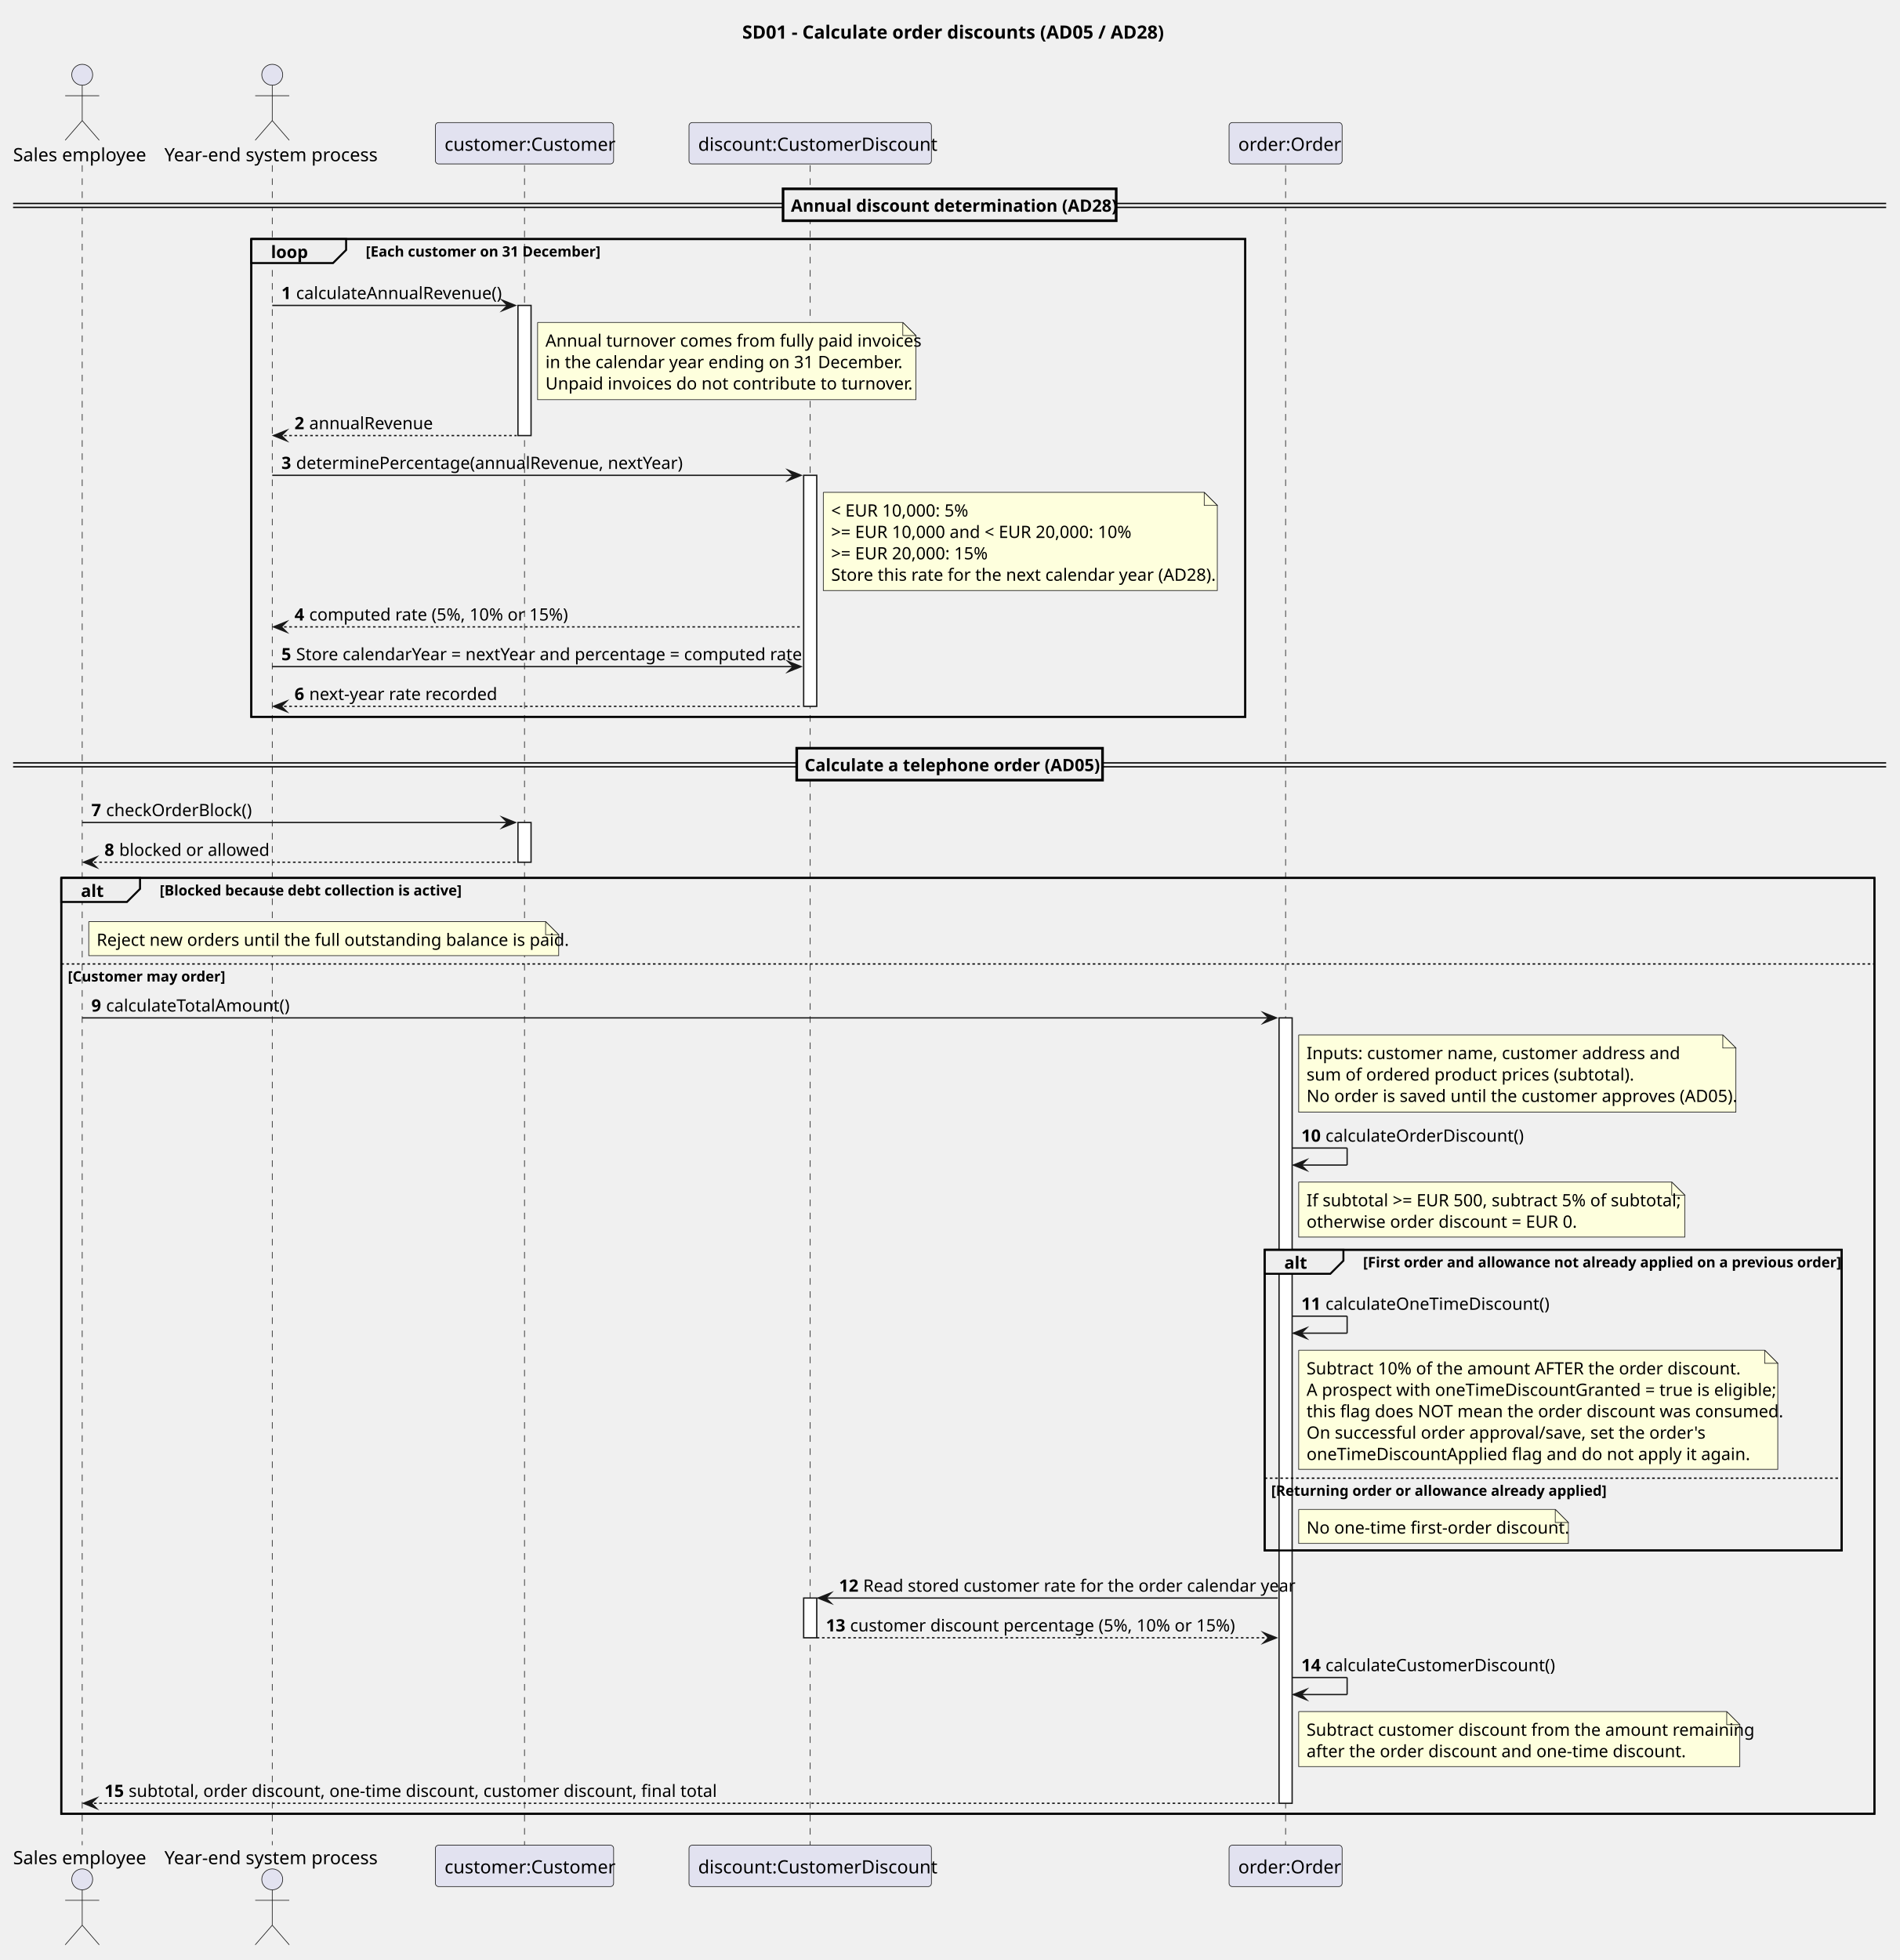
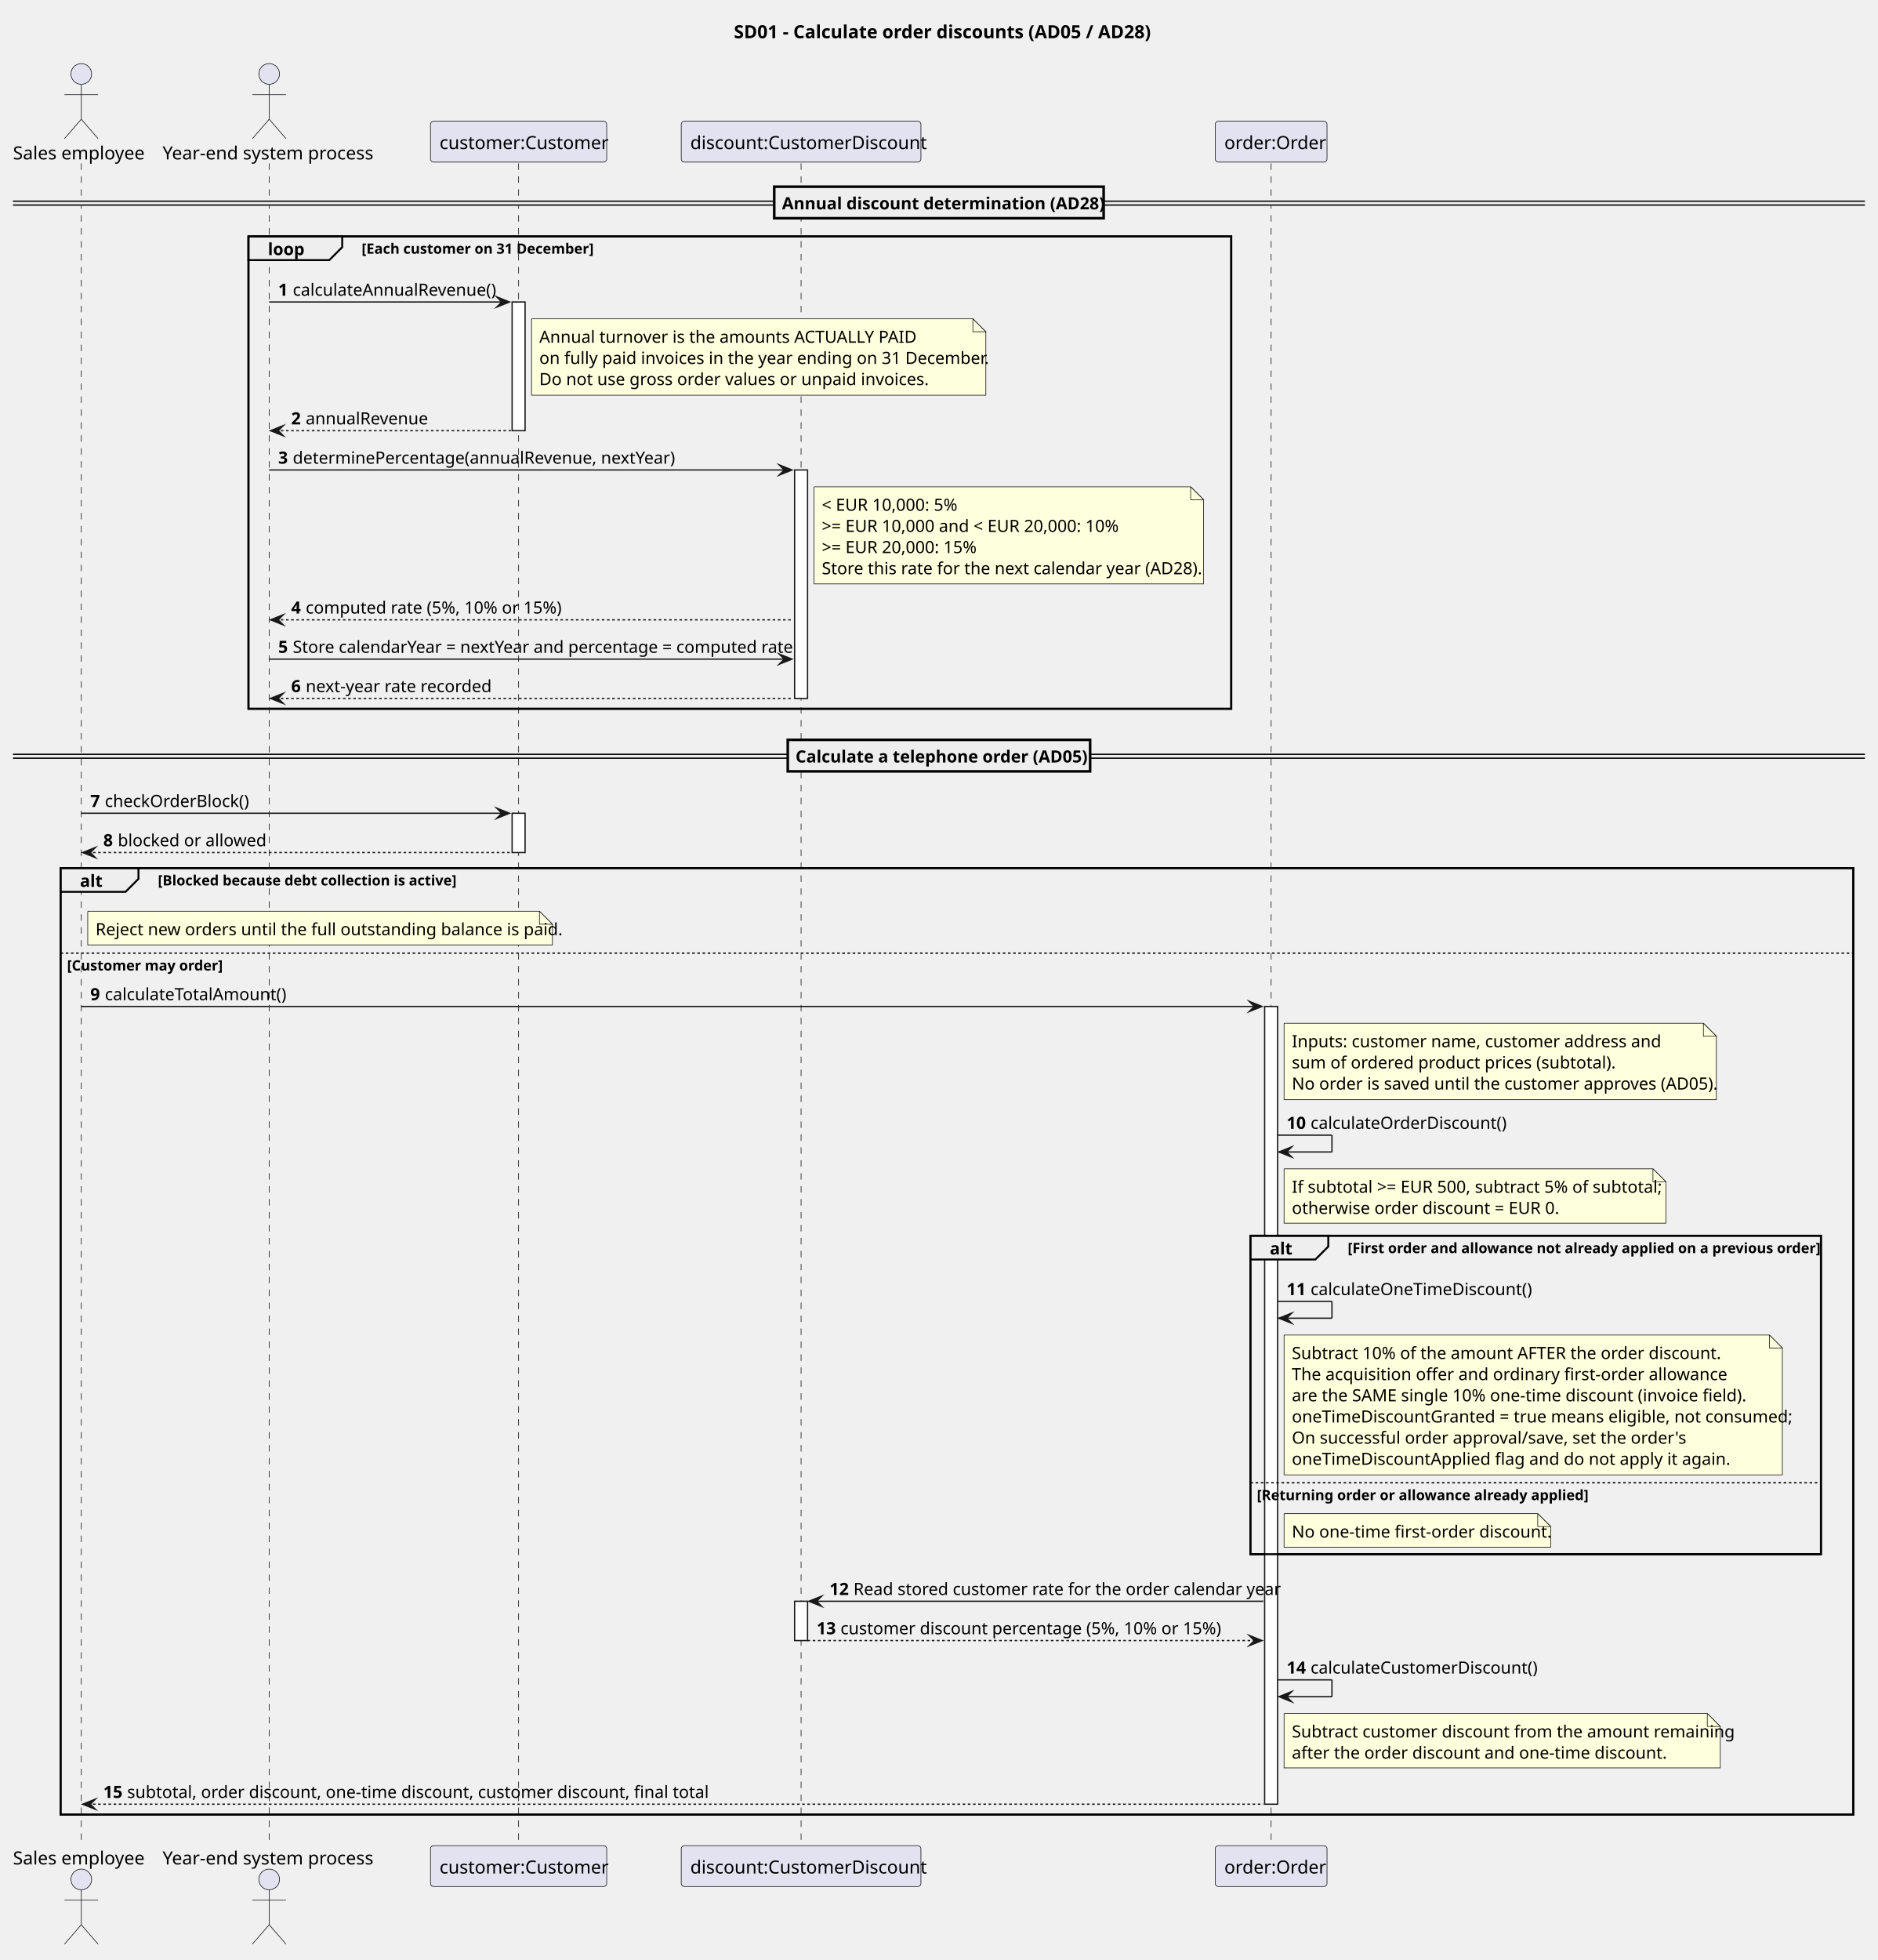
- <svg xmlns="http://www.w3.org/2000/svg" version="1.1" data-diagram-type="SEQUENCE" style="width:1451px;height:1497px;background:#FFFFFF;" width="1451px" height="1497px" viewBox="0 0 1451 1497" zoomAndPan="magnify" preserveAspectRatio="none" contentStyleType="text/css">
+ <svg xmlns="http://www.w3.org/2000/svg" version="1.1" data-diagram-type="SEQUENCE" style="width:1451px;height:1514px;background:#FFFFFF;" width="1451px" height="1514px" viewBox="0 0 1451 1514" zoomAndPan="magnify" preserveAspectRatio="none" contentStyleType="text/css">
  <defs />
  <g font-family="sans-serif" lengthAdjust="spacing">
    <g class="title" data-source-line="1">
      <text x="567.031" y="29.533" fill="#000" font-size="14" textLength="315.861" font-weight="700">SD01 - Calculate order discounts (AD05 / AD28)</text>
    </g>
    <rect x="191.979" y="182.57" width="759.328" height="364.922" fill="none" style="stroke:#000;stroke-width:1.5;" />
-     <rect x="46.807" y="670.547" width="1385.117" height="714.758" fill="none" style="stroke:#000;stroke-width:1.5;" />
-     <rect x="966.121" y="954.547" width="440.802" height="229.648" fill="none" style="stroke:#000;stroke-width:1.5;" />
+     <rect x="46.807" y="670.547" width="1385.117" height="731.109" fill="none" style="stroke:#000;stroke-width:1.5;" />
+     <rect x="966.121" y="954.547" width="440.802" height="246" fill="none" style="stroke:#000;stroke-width:1.5;" />
    <g class="participant-lifeline" data-qualified-name="Sales" data-entity-uid="part1" id="part1-lifeline" data-source-line="4">
      <g>
-         <rect x="59.307" y="126.219" width="8" height="1283.086" fill="#000" fill-opacity="0" />
-         <line x1="62.807" y1="126.219" x2="62.807" y2="1409.305" style="stroke:#181818;stroke-width:0.5;stroke-dasharray:5,5;" />
+         <rect x="59.307" y="126.219" width="8" height="1299.438" fill="#000" fill-opacity="0" />
+         <line x1="62.807" y1="126.219" x2="62.807" y2="1425.656" style="stroke:#181818;stroke-width:0.5;stroke-dasharray:5,5;" />
      </g>
    </g>
    <g class="participant-lifeline" data-qualified-name="YearEnd" data-entity-uid="part2" id="part2-lifeline" data-source-line="5">
      <g>
-         <rect x="204.479" y="126.219" width="8" height="1283.086" fill="#000" fill-opacity="0" />
-         <line x1="207.979" y1="126.219" x2="207.979" y2="1409.305" style="stroke:#181818;stroke-width:0.5;stroke-dasharray:5,5;" />
+         <rect x="204.479" y="126.219" width="8" height="1299.438" fill="#000" fill-opacity="0" />
+         <line x1="207.979" y1="126.219" x2="207.979" y2="1425.656" style="stroke:#181818;stroke-width:0.5;stroke-dasharray:5,5;" />
      </g>
    </g>
    <g class="participant-lifeline" data-qualified-name="Customer" data-entity-uid="part3" id="part3-lifeline" data-source-line="6">
      <g>
-         <rect x="397.192" y="126.219" width="8" height="1283.086" fill="#000" fill-opacity="0" />
-         <line x1="400.692" y1="126.219" x2="400.692" y2="1409.305" style="stroke:#181818;stroke-width:0.5;stroke-dasharray:5,5;" />
+         <rect x="397.192" y="126.219" width="8" height="1299.438" fill="#000" fill-opacity="0" />
+         <line x1="400.692" y1="126.219" x2="400.692" y2="1425.656" style="stroke:#181818;stroke-width:0.5;stroke-dasharray:5,5;" />
      </g>
    </g>
    <g>
      <rect x="395.692" y="233.273" width="10" height="99.406" fill="#FFF" style="stroke:#181818;stroke-width:1;" />
    </g>
    <g>
      <rect x="395.692" y="628.195" width="10" height="30.352" fill="#FFF" style="stroke:#181818;stroke-width:1;" />
    </g>
    <g class="participant-lifeline" data-qualified-name="Discount" data-entity-uid="part4" id="part4-lifeline" data-source-line="7">
      <g>
-         <rect x="615.45" y="126.219" width="8" height="1283.086" fill="#000" fill-opacity="0" />
-         <line x1="618.95" y1="126.219" x2="618.95" y2="1409.305" style="stroke:#181818;stroke-width:0.5;stroke-dasharray:5,5;" />
+         <rect x="615.45" y="126.219" width="8" height="1299.438" fill="#000" fill-opacity="0" />
+         <line x1="618.95" y1="126.219" x2="618.95" y2="1425.656" style="stroke:#181818;stroke-width:0.5;stroke-dasharray:5,5;" />
      </g>
    </g>
    <g>
      <rect x="613.95" y="363.031" width="10" height="176.461" fill="#FFF" style="stroke:#181818;stroke-width:1;" />
    </g>
    <g>
-       <rect x="613.95" y="1220.547" width="10" height="30.352" fill="#FFF" style="stroke:#181818;stroke-width:1;" />
+       <rect x="613.95" y="1236.898" width="10" height="30.352" fill="#FFF" style="stroke:#181818;stroke-width:1;" />
    </g>
    <g class="participant-lifeline" data-qualified-name="Order" data-entity-uid="part5" id="part5-lifeline" data-source-line="8">
      <g>
-         <rect x="978.621" y="126.219" width="8" height="1283.086" fill="#000" fill-opacity="0" />
-         <line x1="982.121" y1="126.219" x2="982.121" y2="1409.305" style="stroke:#181818;stroke-width:0.5;stroke-dasharray:5,5;" />
-       </g>
-     </g>
-     <g>
-       <rect x="977.121" y="777.438" width="10" height="599.867" fill="#FFF" style="stroke:#181818;stroke-width:1;" />
+         <rect x="978.621" y="126.219" width="8" height="1299.438" fill="#000" fill-opacity="0" />
+         <line x1="982.121" y1="126.219" x2="982.121" y2="1425.656" style="stroke:#181818;stroke-width:0.5;stroke-dasharray:5,5;" />
+       </g>
+     </g>
+     <g>
+       <rect x="977.121" y="777.438" width="10" height="616.219" fill="#FFF" style="stroke:#181818;stroke-width:1;" />
    </g>
    <g class="participant participant-head" data-qualified-name="Sales" data-entity-uid="part1" id="part1-head" data-source-line="4">
      <text x="10" y="123.143" fill="#000" font-size="14" textLength="99.613">Sales employee</text>
      <ellipse cx="62.807" cy="57.109" rx="8" ry="8" fill="#E2E2F0" style="stroke:#181818;stroke-width:0.5;" />
      <path d="M62.807,65.109 L62.807,92.109 M49.807,73.109 L75.807,73.109 M62.807,92.109 L49.807,107.109 M62.807,92.109 L75.807,107.109" style="stroke:#181818;stroke-width:0.5;" fill="none" />
    </g>
    <g class="participant participant-head" data-qualified-name="YearEnd" data-entity-uid="part2" id="part2-head" data-source-line="5">
      <text x="125.613" y="123.143" fill="#000" font-size="14" textLength="158.73">Year-end system process</text>
      <ellipse cx="207.979" cy="57.109" rx="8" ry="8" fill="#E2E2F0" style="stroke:#181818;stroke-width:0.5;" />
      <path d="M207.979,65.109 L207.979,92.109 M194.979,73.109 L220.979,73.109 M207.979,92.109 L194.979,107.109 M207.979,92.109 L220.979,107.109" style="stroke:#181818;stroke-width:0.5;" fill="none" />
    </g>
    <g class="participant participant-head" data-qualified-name="Customer" data-entity-uid="part3" id="part3-head" data-source-line="6">
      <rect x="332.62" y="93.609" width="136.145" height="31.609" fill="#E2E2F0" style="stroke:#181818;stroke-width:0.5;" rx="2.5" ry="2.5" />
      <text x="339.62" y="115.143" fill="#000" font-size="14" textLength="122.145">customer:Customer</text>
    </g>
    <g class="participant participant-head" data-qualified-name="Discount" data-entity-uid="part4" id="part4-head" data-source-line="7">
      <rect x="526.357" y="93.609" width="185.186" height="31.609" fill="#E2E2F0" style="stroke:#181818;stroke-width:0.5;" rx="2.5" ry="2.5" />
      <text x="533.357" y="115.143" fill="#000" font-size="14" textLength="171.186">discount:CustomerDiscount</text>
    </g>
    <g class="participant participant-head" data-qualified-name="Order" data-entity-uid="part5" id="part5-head" data-source-line="8">
      <rect x="938.942" y="93.609" width="86.358" height="31.609" fill="#E2E2F0" style="stroke:#181818;stroke-width:0.5;" rx="2.5" ry="2.5" />
      <text x="945.942" y="115.143" fill="#000" font-size="14" textLength="72.358">order:Order</text>
    </g>
    <g class="participant participant-tail" data-qualified-name="Sales" data-entity-uid="part1" id="part1-tail" data-source-line="4">
-       <text x="10" y="1423.838" fill="#000" font-size="14" textLength="99.613">Sales employee</text>
-       <ellipse cx="62.807" cy="1435.414" rx="8" ry="8" fill="#E2E2F0" style="stroke:#181818;stroke-width:0.5;" />
-       <path d="M62.807,1443.414 L62.807,1470.414 M49.807,1451.414 L75.807,1451.414 M62.807,1470.414 L49.807,1485.414 M62.807,1470.414 L75.807,1485.414" style="stroke:#181818;stroke-width:0.5;" fill="none" />
+       <text x="10" y="1440.189" fill="#000" font-size="14" textLength="99.613">Sales employee</text>
+       <ellipse cx="62.807" cy="1451.766" rx="8" ry="8" fill="#E2E2F0" style="stroke:#181818;stroke-width:0.5;" />
+       <path d="M62.807,1459.766 L62.807,1486.766 M49.807,1467.766 L75.807,1467.766 M62.807,1486.766 L49.807,1501.766 M62.807,1486.766 L75.807,1501.766" style="stroke:#181818;stroke-width:0.5;" fill="none" />
    </g>
    <g class="participant participant-tail" data-qualified-name="YearEnd" data-entity-uid="part2" id="part2-tail" data-source-line="5">
-       <text x="125.613" y="1423.838" fill="#000" font-size="14" textLength="158.73">Year-end system process</text>
-       <ellipse cx="207.979" cy="1435.414" rx="8" ry="8" fill="#E2E2F0" style="stroke:#181818;stroke-width:0.5;" />
-       <path d="M207.979,1443.414 L207.979,1470.414 M194.979,1451.414 L220.979,1451.414 M207.979,1470.414 L194.979,1485.414 M207.979,1470.414 L220.979,1485.414" style="stroke:#181818;stroke-width:0.5;" fill="none" />
+       <text x="125.613" y="1440.189" fill="#000" font-size="14" textLength="158.73">Year-end system process</text>
+       <ellipse cx="207.979" cy="1451.766" rx="8" ry="8" fill="#E2E2F0" style="stroke:#181818;stroke-width:0.5;" />
+       <path d="M207.979,1459.766 L207.979,1486.766 M194.979,1467.766 L220.979,1467.766 M207.979,1486.766 L194.979,1501.766 M207.979,1486.766 L220.979,1501.766" style="stroke:#181818;stroke-width:0.5;" fill="none" />
    </g>
    <g class="participant participant-tail" data-qualified-name="Customer" data-entity-uid="part3" id="part3-tail" data-source-line="6">
-       <rect x="332.62" y="1409.305" width="136.145" height="31.609" fill="#E2E2F0" style="stroke:#181818;stroke-width:0.5;" rx="2.5" ry="2.5" />
-       <text x="339.62" y="1430.838" fill="#000" font-size="14" textLength="122.145">customer:Customer</text>
+       <rect x="332.62" y="1425.656" width="136.145" height="31.609" fill="#E2E2F0" style="stroke:#181818;stroke-width:0.5;" rx="2.5" ry="2.5" />
+       <text x="339.62" y="1447.189" fill="#000" font-size="14" textLength="122.145">customer:Customer</text>
    </g>
    <g class="participant participant-tail" data-qualified-name="Discount" data-entity-uid="part4" id="part4-tail" data-source-line="7">
-       <rect x="526.357" y="1409.305" width="185.186" height="31.609" fill="#E2E2F0" style="stroke:#181818;stroke-width:0.5;" rx="2.5" ry="2.5" />
-       <text x="533.357" y="1430.838" fill="#000" font-size="14" textLength="171.186">discount:CustomerDiscount</text>
+       <rect x="526.357" y="1425.656" width="185.186" height="31.609" fill="#E2E2F0" style="stroke:#181818;stroke-width:0.5;" rx="2.5" ry="2.5" />
+       <text x="533.357" y="1447.189" fill="#000" font-size="14" textLength="171.186">discount:CustomerDiscount</text>
    </g>
    <g class="participant participant-tail" data-qualified-name="Order" data-entity-uid="part5" id="part5-tail" data-source-line="8">
-       <rect x="938.942" y="1409.305" width="86.358" height="31.609" fill="#E2E2F0" style="stroke:#181818;stroke-width:0.5;" rx="2.5" ry="2.5" />
-       <text x="945.942" y="1430.838" fill="#000" font-size="14" textLength="72.358">order:Order</text>
+       <rect x="938.942" y="1425.656" width="86.358" height="31.609" fill="#E2E2F0" style="stroke:#181818;stroke-width:0.5;" rx="2.5" ry="2.5" />
+       <text x="945.942" y="1447.189" fill="#000" font-size="14" textLength="72.358">order:Order</text>
    </g>
    <rect x="10" y="155.395" width="1430.923" height="3" fill="#EEE" style="stroke:#EEE;stroke-width:1;" />
    <line x1="10" y1="155.395" x2="1440.923" y2="155.395" style="stroke:#000;stroke-width:1;" />
    <line x1="10" y1="158.395" x2="1440.923" y2="158.395" style="stroke:#000;stroke-width:1;" />
    <rect x="598.205" y="144.219" width="254.513" height="24.352" fill="#EEE" style="stroke:#000;stroke-width:2;" />
    <text x="604.205" y="161.714" fill="#000" font-size="13" textLength="236.901" font-weight="700">Annual discount determination (AD28)</text>
    <path d="M191.979,182.57 L264.413,182.57 L264.413,190.922 L254.413,200.922 L191.979,200.922 L191.979,182.57" style="stroke:#000;stroke-width:1.5;" fill="#EEE" />
    <rect x="191.979" y="182.57" width="759.328" height="364.922" fill="none" style="stroke:#000;stroke-width:1.5;" />
    <text x="206.979" y="197.065" fill="#000" font-size="13" textLength="27.435" font-weight="700">loop</text>
    <text x="279.413" y="195.989" fill="#000" font-size="11" textLength="174.228" font-weight="700">[Each customer on 31 December]</text>
    <g class="message" data-entity-1="part2" data-entity-2="part3" id="msg1" data-source-line="12">
      <polygon points="383.692,229.273,393.692,233.273,383.692,237.273,387.692,233.273" fill="#181818" style="stroke:#181818;stroke-width:1;stroke-linejoin:miter;stroke-miterlimit:10;" />
      <line x1="207.979" y1="233.273" x2="389.692" y2="233.273" style="stroke:#181818;stroke-width:1;" />
      <text x="214.979" y="228.417" fill="#000" font-size="13" font-weight="700">1</text>
      <text x="226.208" y="228.417" fill="#000" font-size="13" textLength="152.483">calculateAnnualRevenue()</text>
    </g>
-     <path d="M410.692,246.273 L410.692,305.273 L699.692,305.273 L699.692,256.273 L689.692,246.273 L410.692,246.273" style="stroke:#181818;stroke-width:0.5;" fill="#FEFFDD" />
-     <path d="M689.692,246.273 L689.692,256.273 L699.692,256.273 L689.692,246.273" style="stroke:#181818;stroke-width:0.5;" fill="#FEFFDD" />
-     <text x="416.692" y="264.769" fill="#000" font-size="13" textLength="268.792">Annual turnover comes from fully paid invoices</text>
-     <text x="416.692" y="281.12" fill="#000" font-size="13" textLength="260.165">in the calendar year ending on 31 December.</text>
-     <text x="416.692" y="297.472" fill="#000" font-size="13" textLength="261.6">Unpaid invoices do not contribute to turnover.</text>
+     <path d="M410.692,246.273 L410.692,305.273 L761.692,305.273 L761.692,256.273 L751.692,246.273 L410.692,246.273" style="stroke:#181818;stroke-width:0.5;" fill="#FEFFDD" />
+     <path d="M751.692,246.273 L751.692,256.273 L761.692,256.273 L751.692,246.273" style="stroke:#181818;stroke-width:0.5;" fill="#FEFFDD" />
+     <text x="416.692" y="264.769" fill="#000" font-size="13" textLength="284.692">Annual turnover is the amounts ACTUALLY PAID</text>
+     <text x="416.692" y="281.12" fill="#000" font-size="13" textLength="330.256">on fully paid invoices in the year ending on 31 December.</text>
+     <text x="416.692" y="297.472" fill="#000" font-size="13" textLength="285.435">Do not use gross order values or unpaid invoices.</text>
    <g class="message" data-entity-1="part3" data-entity-2="part2" id="msg2" data-source-line="19">
      <polygon points="218.979,328.68,208.979,332.68,218.979,336.68,214.979,332.68" fill="#181818" style="stroke:#181818;stroke-width:1;stroke-linejoin:miter;stroke-miterlimit:10;" />
      <line x1="212.979" y1="332.68" x2="394.692" y2="332.68" style="stroke:#181818;stroke-width:1;stroke-dasharray:2,2;" />
      <text x="224.979" y="327.823" fill="#000" font-size="13" font-weight="700">2</text>
      <text x="236.208" y="327.823" fill="#000" font-size="13" textLength="91.076">annualRevenue</text>
    </g>
    <g class="message" data-entity-1="part2" data-entity-2="part4" id="msg3" data-source-line="21">
      <polygon points="601.95,359.031,611.95,363.031,601.95,367.031,605.95,363.031" fill="#181818" style="stroke:#181818;stroke-width:1;stroke-linejoin:miter;stroke-miterlimit:10;" />
      <line x1="207.979" y1="363.031" x2="607.95" y2="363.031" style="stroke:#181818;stroke-width:1;" />
      <text x="214.979" y="358.175" fill="#000" font-size="13" font-weight="700">3</text>
      <text x="226.208" y="358.175" fill="#000" font-size="13" textLength="283.29">determinePercentage(annualRevenue, nextYear)</text>
    </g>
    <path d="M628.95,376.031 L628.95,451.031 L929.95,451.031 L929.95,386.031 L919.95,376.031 L628.95,376.031" style="stroke:#181818;stroke-width:0.5;" fill="#FEFFDD" />
    <path d="M919.95,376.031 L919.95,386.031 L929.95,386.031 L919.95,376.031" style="stroke:#181818;stroke-width:0.5;" fill="#FEFFDD" />
    <text x="634.95" y="394.526" fill="#000" font-size="13" textLength="108.037">&lt; EUR 10,000: 5%</text>
    <text x="634.95" y="410.878" fill="#000" font-size="13" textLength="233.797">&gt;= EUR 10,000 and &lt; EUR 20,000: 10%</text>
    <text x="634.95" y="427.229" fill="#000" font-size="13" textLength="122.859">&gt;= EUR 20,000: 15%</text>
    <text x="634.95" y="443.581" fill="#000" font-size="13" textLength="280.357">Store this rate for the next calendar year (AD28).</text>
    <g class="message" data-entity-1="part4" data-entity-2="part2" id="msg4" data-source-line="29">
      <polygon points="218.979,474.789,208.979,478.789,218.979,482.789,214.979,478.789" fill="#181818" style="stroke:#181818;stroke-width:1;stroke-linejoin:miter;stroke-miterlimit:10;" />
      <line x1="212.979" y1="478.789" x2="612.95" y2="478.789" style="stroke:#181818;stroke-width:1;stroke-dasharray:2,2;" />
      <text x="224.979" y="473.933" fill="#000" font-size="13" font-weight="700">4</text>
      <text x="236.208" y="473.933" fill="#000" font-size="13" textLength="192.207">computed rate (5%, 10% or 15%)</text>
    </g>
    <g class="message" data-entity-1="part2" data-entity-2="part4" id="msg5" data-source-line="30">
      <polygon points="601.95,505.141,611.95,509.141,601.95,513.141,605.95,509.141" fill="#181818" style="stroke:#181818;stroke-width:1;stroke-linejoin:miter;stroke-miterlimit:10;" />
      <line x1="207.979" y1="509.141" x2="607.95" y2="509.141" style="stroke:#181818;stroke-width:1;" />
      <text x="214.979" y="504.284" fill="#000" font-size="13" font-weight="700">5</text>
      <text x="226.208" y="504.284" fill="#000" font-size="13" textLength="370.741">Store calendarYear = nextYear and percentage = computed rate</text>
    </g>
    <g class="message" data-entity-1="part4" data-entity-2="part2" id="msg6" data-source-line="31">
      <polygon points="218.979,535.492,208.979,539.492,218.979,543.492,214.979,539.492" fill="#181818" style="stroke:#181818;stroke-width:1;stroke-linejoin:miter;stroke-miterlimit:10;" />
      <line x1="212.979" y1="539.492" x2="612.95" y2="539.492" style="stroke:#181818;stroke-width:1;stroke-dasharray:2,2;" />
      <text x="224.979" y="534.636" fill="#000" font-size="13" font-weight="700">6</text>
      <text x="236.208" y="534.636" fill="#000" font-size="13" textLength="135.123">next-year rate recorded</text>
    </g>
    <rect x="10" y="582.668" width="1430.923" height="3" fill="#EEE" style="stroke:#EEE;stroke-width:1;" />
    <line x1="10" y1="582.668" x2="1440.923" y2="582.668" style="stroke:#000;stroke-width:1;" />
    <line x1="10" y1="585.668" x2="1440.923" y2="585.668" style="stroke:#000;stroke-width:1;" />
    <rect x="608.657" y="571.492" width="233.61" height="24.352" fill="#EEE" style="stroke:#000;stroke-width:2;" />
    <text x="614.657" y="588.987" fill="#000" font-size="13" textLength="215.998" font-weight="700">Calculate a telephone order (AD05)</text>
    <g class="message" data-entity-1="part1" data-entity-2="part3" id="msg7" data-source-line="36">
      <polygon points="383.692,624.195,393.692,628.195,383.692,632.195,387.692,628.195" fill="#181818" style="stroke:#181818;stroke-width:1;stroke-linejoin:miter;stroke-miterlimit:10;" />
      <line x1="62.807" y1="628.195" x2="389.692" y2="628.195" style="stroke:#181818;stroke-width:1;" />
      <text x="69.807" y="623.339" fill="#000" font-size="13" font-weight="700">7</text>
      <text x="81.037" y="623.339" fill="#000" font-size="13" textLength="107.637">checkOrderBlock()</text>
    </g>
    <g class="message" data-entity-1="part3" data-entity-2="part1" id="msg8" data-source-line="38">
      <polygon points="73.807,654.547,63.807,658.547,73.807,662.547,69.807,658.547" fill="#181818" style="stroke:#181818;stroke-width:1;stroke-linejoin:miter;stroke-miterlimit:10;" />
      <line x1="67.807" y1="658.547" x2="394.692" y2="658.547" style="stroke:#181818;stroke-width:1;stroke-dasharray:2,2;" />
      <text x="79.807" y="653.69" fill="#000" font-size="13" font-weight="700">8</text>
      <text x="91.037" y="653.69" fill="#000" font-size="13" textLength="107.675">blocked or allowed</text>
    </g>
    <path d="M46.807,670.547 L106.978,670.547 L106.978,678.898 L96.978,688.898 L46.807,688.898 L46.807,670.547" style="stroke:#000;stroke-width:1.5;" fill="#EEE" />
-     <rect x="46.807" y="670.547" width="1385.117" height="714.758" fill="none" style="stroke:#000;stroke-width:1.5;" />
+     <rect x="46.807" y="670.547" width="1385.117" height="731.109" fill="none" style="stroke:#000;stroke-width:1.5;" />
    <text x="61.807" y="685.042" fill="#000" font-size="13" textLength="15.171" font-weight="700">alt</text>
    <text x="121.978" y="683.966" fill="#000" font-size="11" textLength="224.351" font-weight="700">[Blocked because debt collection is active]</text>
    <path d="M67.807,703.898 L67.807,729.898 L426.807,729.898 L426.807,713.898 L416.807,703.898 L67.807,703.898" style="stroke:#181818;stroke-width:0.5;" fill="#FEFFDD" />
    <path d="M416.807,703.898 L416.807,713.898 L426.807,713.898 L416.807,703.898" style="stroke:#181818;stroke-width:0.5;" fill="#FEFFDD" />
    <text x="73.807" y="722.394" fill="#000" font-size="13" textLength="338.927">Reject new orders until the full outstanding balance is paid.</text>
    <line x1="46.807" y1="736.25" x2="1431.923" y2="736.25" style="stroke:#000;stroke-width:1;stroke-dasharray:2,2;" />
    <text x="51.807" y="749.669" fill="#000" font-size="11" textLength="114.915" font-weight="700">[Customer may order]</text>
    <g class="message" data-entity-1="part1" data-entity-2="part5" id="msg9" data-source-line="43">
      <polygon points="965.121,773.438,975.121,777.438,965.121,781.438,969.121,777.438" fill="#181818" style="stroke:#181818;stroke-width:1;stroke-linejoin:miter;stroke-miterlimit:10;" />
      <line x1="62.807" y1="777.438" x2="971.121" y2="777.438" style="stroke:#181818;stroke-width:1;" />
      <text x="69.807" y="772.581" fill="#000" font-size="13" font-weight="700">9</text>
      <text x="81.037" y="772.581" fill="#000" font-size="13" textLength="133.669">calculateTotalAmount()</text>
    </g>
    <path d="M992.121,790.438 L992.121,849.438 L1326.121,849.438 L1326.121,800.438 L1316.121,790.438 L992.121,790.438" style="stroke:#181818;stroke-width:0.5;" fill="#FEFFDD" />
    <path d="M1316.121,790.438 L1316.121,800.438 L1326.121,800.438 L1316.121,790.438" style="stroke:#181818;stroke-width:0.5;" fill="#FEFFDD" />
    <text x="998.121" y="808.933" fill="#000" font-size="13" textLength="268.074">Inputs: customer name, customer address and</text>
    <text x="998.121" y="825.284" fill="#000" font-size="13" textLength="234.108">sum of ordered product prices (subtotal).</text>
    <text x="998.121" y="841.636" fill="#000" font-size="13" textLength="313.587">No order is saved until the customer approves (AD05).</text>
    <g class="message" data-entity-1="part5" data-entity-2="part5" id="msg10" data-source-line="50">
      <line x1="987.121" y1="876.844" x2="1029.121" y2="876.844" style="stroke:#181818;stroke-width:1;" />
      <line x1="1029.121" y1="876.844" x2="1029.121" y2="889.844" style="stroke:#181818;stroke-width:1;" />
      <line x1="988.121" y1="889.844" x2="1029.121" y2="889.844" style="stroke:#181818;stroke-width:1;" />
      <polygon points="998.121,885.844,988.121,889.844,998.121,893.844,994.121,889.844" fill="#181818" style="stroke:#181818;stroke-width:1;stroke-linejoin:miter;stroke-miterlimit:10;" />
      <text x="994.121" y="871.987" fill="#000" font-size="13" textLength="14.46" font-weight="700">10</text>
      <text x="1012.581" y="871.987" fill="#000" font-size="13" textLength="143.774">calculateOrderDiscount()</text>
    </g>
    <path d="M992.121,902.844 L992.121,944.844 L1287.121,944.844 L1287.121,912.844 L1277.121,902.844 L992.121,902.844" style="stroke:#181818;stroke-width:0.5;" fill="#FEFFDD" />
    <path d="M1277.121,902.844 L1277.121,912.844 L1287.121,912.844 L1277.121,902.844" style="stroke:#181818;stroke-width:0.5;" fill="#FEFFDD" />
    <text x="998.121" y="921.339" fill="#000" font-size="13" textLength="274.6">If subtotal &gt;= EUR 500, subtract 5% of subtotal;</text>
    <text x="998.121" y="937.69" fill="#000" font-size="13" textLength="198.345">otherwise order discount = EUR 0.</text>
    <path d="M966.121,954.547 L1026.292,954.547 L1026.292,962.898 L1016.292,972.898 L966.121,972.898 L966.121,954.547" style="stroke:#000;stroke-width:1.5;" fill="#EEE" />
-     <rect x="966.121" y="954.547" width="440.802" height="229.648" fill="none" style="stroke:#000;stroke-width:1.5;" />
+     <rect x="966.121" y="954.547" width="440.802" height="246" fill="none" style="stroke:#000;stroke-width:1.5;" />
    <text x="981.121" y="969.042" fill="#000" font-size="13" textLength="15.171" font-weight="700">alt</text>
    <text x="1041.292" y="967.966" fill="#000" font-size="11" textLength="349.631" font-weight="700">[First order and allowance not already applied on a previous order]</text>
    <g class="message" data-entity-1="part5" data-entity-2="part5" id="msg11" data-source-line="56">
      <line x1="987.121" y1="1005.25" x2="1029.121" y2="1005.25" style="stroke:#181818;stroke-width:1;" />
      <line x1="1029.121" y1="1005.25" x2="1029.121" y2="1018.25" style="stroke:#181818;stroke-width:1;" />
      <line x1="988.121" y1="1018.25" x2="1029.121" y2="1018.25" style="stroke:#181818;stroke-width:1;" />
      <polygon points="998.121,1014.25,988.121,1018.25,998.121,1022.25,994.121,1018.25" fill="#181818" style="stroke:#181818;stroke-width:1;stroke-linejoin:miter;stroke-miterlimit:10;" />
      <text x="994.121" y="1000.394" fill="#000" font-size="13" textLength="14.46" font-weight="700">11</text>
      <text x="1012.581" y="1000.394" fill="#000" font-size="13" textLength="164.004">calculateOneTimeDiscount()</text>
    </g>
-     <path d="M992.121,1031.25 L992.121,1122.25 L1358.121,1122.25 L1358.121,1041.25 L1348.121,1031.25 L992.121,1031.25" style="stroke:#181818;stroke-width:0.5;" fill="#FEFFDD" />
-     <path d="M1348.121,1031.25 L1348.121,1041.25 L1358.121,1041.25 L1348.121,1031.25" style="stroke:#181818;stroke-width:0.5;" fill="#FEFFDD" />
+     <path d="M992.121,1031.25 L992.121,1139.25 L1377.121,1139.25 L1377.121,1041.25 L1367.121,1031.25 L992.121,1031.25" style="stroke:#181818;stroke-width:0.5;" fill="#FEFFDD" />
+     <path d="M1367.121,1031.25 L1367.121,1041.25 L1377.121,1041.25 L1367.121,1031.25" style="stroke:#181818;stroke-width:0.5;" fill="#FEFFDD" />
    <text x="998.121" y="1049.745" fill="#000" font-size="13" textLength="318.665">Subtract 10% of the amount AFTER the order discount.</text>
-     <text x="998.121" y="1066.097" fill="#000" font-size="13" textLength="338.527">A prospect with oneTimeDiscountGranted = true is eligible;</text>
-     <text x="998.121" y="1082.448" fill="#000" font-size="13" textLength="345.395">this flag does NOT mean the order discount was consumed.</text>
-     <text x="998.121" y="1098.8" fill="#000" font-size="13" textLength="289.345">On successful order approval/save, set the order's</text>
-     <text x="998.121" y="1115.151" fill="#000" font-size="13" textLength="317.986">oneTimeDiscountApplied flag and do not apply it again.</text>
-     <line x1="966.121" y1="1129.008" x2="1406.923" y2="1129.008" style="stroke:#000;stroke-width:1;stroke-dasharray:2,2;" />
-     <text x="971.121" y="1142.427" fill="#000" font-size="11" textLength="243.273" font-weight="700">[Returning order or allowance already applied]</text>
-     <path d="M992.121,1152.844 L992.121,1178.844 L1198.121,1178.844 L1198.121,1162.844 L1188.121,1152.844 L992.121,1152.844" style="stroke:#181818;stroke-width:0.5;" fill="#FEFFDD" />
-     <path d="M1188.121,1152.844 L1188.121,1162.844 L1198.121,1162.844 L1188.121,1152.844" style="stroke:#181818;stroke-width:0.5;" fill="#FEFFDD" />
-     <text x="998.121" y="1171.339" fill="#000" font-size="13" textLength="185.682">No one-time first-order discount.</text>
-     <g class="message" data-entity-1="part5" data-entity-2="part4" id="msg12" data-source-line="67">
-       <polygon points="634.95,1216.547,624.95,1220.547,634.95,1224.547,630.95,1220.547" fill="#181818" style="stroke:#181818;stroke-width:1;stroke-linejoin:miter;stroke-miterlimit:10;" />
-       <line x1="628.95" y1="1220.547" x2="976.121" y2="1220.547" style="stroke:#181818;stroke-width:1;" />
-       <text x="640.95" y="1215.69" fill="#000" font-size="13" textLength="14.46" font-weight="700">12</text>
-       <text x="659.41" y="1215.69" fill="#000" font-size="13" textLength="310.711">Read stored customer rate for the order calendar year</text>
-     </g>
-     <g class="message" data-entity-1="part4" data-entity-2="part5" id="msg13" data-source-line="69">
-       <polygon points="965.121,1246.898,975.121,1250.898,965.121,1254.898,969.121,1250.898" fill="#181818" style="stroke:#181818;stroke-width:1;stroke-linejoin:miter;stroke-miterlimit:10;" />
-       <line x1="623.95" y1="1250.898" x2="971.121" y2="1250.898" style="stroke:#181818;stroke-width:1;stroke-dasharray:2,2;" />
-       <text x="630.95" y="1246.042" fill="#000" font-size="13" textLength="14.46" font-weight="700">13</text>
-       <text x="649.41" y="1246.042" fill="#000" font-size="13" textLength="283.258">customer discount percentage (5%, 10% or 15%)</text>
-     </g>
-     <g class="message" data-entity-1="part5" data-entity-2="part5" id="msg14" data-source-line="71">
-       <line x1="987.121" y1="1281.25" x2="1029.121" y2="1281.25" style="stroke:#181818;stroke-width:1;" />
-       <line x1="1029.121" y1="1281.25" x2="1029.121" y2="1294.25" style="stroke:#181818;stroke-width:1;" />
-       <line x1="988.121" y1="1294.25" x2="1029.121" y2="1294.25" style="stroke:#181818;stroke-width:1;" />
-       <polygon points="998.121,1290.25,988.121,1294.25,998.121,1298.25,994.121,1294.25" fill="#181818" style="stroke:#181818;stroke-width:1;stroke-linejoin:miter;stroke-miterlimit:10;" />
-       <text x="994.121" y="1276.394" fill="#000" font-size="13" textLength="14.46" font-weight="700">14</text>
-       <text x="1012.581" y="1276.394" fill="#000" font-size="13" textLength="166.893">calculateCustomerDiscount()</text>
-     </g>
-     <path d="M992.121,1307.25 L992.121,1349.25 L1329.121,1349.25 L1329.121,1317.25 L1319.121,1307.25 L992.121,1307.25" style="stroke:#181818;stroke-width:0.5;" fill="#FEFFDD" />
-     <path d="M1319.121,1307.25 L1319.121,1317.25 L1329.121,1317.25 L1319.121,1307.25" style="stroke:#181818;stroke-width:0.5;" fill="#FEFFDD" />
-     <text x="998.121" y="1325.745" fill="#000" font-size="13" textLength="316.481">Subtract customer discount from the amount remaining</text>
-     <text x="998.121" y="1342.097" fill="#000" font-size="13" textLength="268.823">after the order discount and one-time discount.</text>
-     <g class="message" data-entity-1="part5" data-entity-2="part1" id="msg15" data-source-line="76">
-       <polygon points="73.807,1373.305,63.807,1377.305,73.807,1381.305,69.807,1377.305" fill="#181818" style="stroke:#181818;stroke-width:1;stroke-linejoin:miter;stroke-miterlimit:10;" />
-       <line x1="67.807" y1="1377.305" x2="976.121" y2="1377.305" style="stroke:#181818;stroke-width:1;stroke-dasharray:2,2;" />
-       <text x="79.807" y="1372.448" fill="#000" font-size="13" textLength="14.46" font-weight="700">15</text>
-       <text x="98.267" y="1372.448" fill="#000" font-size="13" textLength="416.939">subtotal, order discount, one-time discount, customer discount, final total</text>
+     <text x="998.121" y="1066.097" fill="#000" font-size="13" textLength="313.6">The acquisition offer and ordinary first-order allowance</text>
+     <text x="998.121" y="1082.448" fill="#000" font-size="13" textLength="338.165">are the SAME single 10% one-time discount (invoice field).</text>
+     <text x="998.121" y="1098.8" fill="#000" font-size="13" textLength="364.559">oneTimeDiscountGranted = true means eligible, not consumed;</text>
+     <text x="998.121" y="1115.151" fill="#000" font-size="13" textLength="289.345">On successful order approval/save, set the order's</text>
+     <text x="998.121" y="1131.503" fill="#000" font-size="13" textLength="317.986">oneTimeDiscountApplied flag and do not apply it again.</text>
+     <line x1="966.121" y1="1145.359" x2="1406.923" y2="1145.359" style="stroke:#000;stroke-width:1;stroke-dasharray:2,2;" />
+     <text x="971.121" y="1158.778" fill="#000" font-size="11" textLength="243.273" font-weight="700">[Returning order or allowance already applied]</text>
+     <path d="M992.121,1169.195 L992.121,1195.195 L1198.121,1195.195 L1198.121,1179.195 L1188.121,1169.195 L992.121,1169.195" style="stroke:#181818;stroke-width:0.5;" fill="#FEFFDD" />
+     <path d="M1188.121,1169.195 L1188.121,1179.195 L1198.121,1179.195 L1188.121,1169.195" style="stroke:#181818;stroke-width:0.5;" fill="#FEFFDD" />
+     <text x="998.121" y="1187.69" fill="#000" font-size="13" textLength="185.682">No one-time first-order discount.</text>
+     <g class="message" data-entity-1="part5" data-entity-2="part4" id="msg12" data-source-line="68">
+       <polygon points="634.95,1232.898,624.95,1236.898,634.95,1240.898,630.95,1236.898" fill="#181818" style="stroke:#181818;stroke-width:1;stroke-linejoin:miter;stroke-miterlimit:10;" />
+       <line x1="628.95" y1="1236.898" x2="976.121" y2="1236.898" style="stroke:#181818;stroke-width:1;" />
+       <text x="640.95" y="1232.042" fill="#000" font-size="13" textLength="14.46" font-weight="700">12</text>
+       <text x="659.41" y="1232.042" fill="#000" font-size="13" textLength="310.711">Read stored customer rate for the order calendar year</text>
+     </g>
+     <g class="message" data-entity-1="part4" data-entity-2="part5" id="msg13" data-source-line="70">
+       <polygon points="965.121,1263.25,975.121,1267.25,965.121,1271.25,969.121,1267.25" fill="#181818" style="stroke:#181818;stroke-width:1;stroke-linejoin:miter;stroke-miterlimit:10;" />
+       <line x1="623.95" y1="1267.25" x2="971.121" y2="1267.25" style="stroke:#181818;stroke-width:1;stroke-dasharray:2,2;" />
+       <text x="630.95" y="1262.394" fill="#000" font-size="13" textLength="14.46" font-weight="700">13</text>
+       <text x="649.41" y="1262.394" fill="#000" font-size="13" textLength="283.258">customer discount percentage (5%, 10% or 15%)</text>
+     </g>
+     <g class="message" data-entity-1="part5" data-entity-2="part5" id="msg14" data-source-line="72">
+       <line x1="987.121" y1="1297.602" x2="1029.121" y2="1297.602" style="stroke:#181818;stroke-width:1;" />
+       <line x1="1029.121" y1="1297.602" x2="1029.121" y2="1310.602" style="stroke:#181818;stroke-width:1;" />
+       <line x1="988.121" y1="1310.602" x2="1029.121" y2="1310.602" style="stroke:#181818;stroke-width:1;" />
+       <polygon points="998.121,1306.602,988.121,1310.602,998.121,1314.602,994.121,1310.602" fill="#181818" style="stroke:#181818;stroke-width:1;stroke-linejoin:miter;stroke-miterlimit:10;" />
+       <text x="994.121" y="1292.745" fill="#000" font-size="13" textLength="14.46" font-weight="700">14</text>
+       <text x="1012.581" y="1292.745" fill="#000" font-size="13" textLength="166.893">calculateCustomerDiscount()</text>
+     </g>
+     <path d="M992.121,1323.602 L992.121,1365.602 L1329.121,1365.602 L1329.121,1333.602 L1319.121,1323.602 L992.121,1323.602" style="stroke:#181818;stroke-width:0.5;" fill="#FEFFDD" />
+     <path d="M1319.121,1323.602 L1319.121,1333.602 L1329.121,1333.602 L1319.121,1323.602" style="stroke:#181818;stroke-width:0.5;" fill="#FEFFDD" />
+     <text x="998.121" y="1342.097" fill="#000" font-size="13" textLength="316.481">Subtract customer discount from the amount remaining</text>
+     <text x="998.121" y="1358.448" fill="#000" font-size="13" textLength="268.823">after the order discount and one-time discount.</text>
+     <g class="message" data-entity-1="part5" data-entity-2="part1" id="msg15" data-source-line="77">
+       <polygon points="73.807,1389.656,63.807,1393.656,73.807,1397.656,69.807,1393.656" fill="#181818" style="stroke:#181818;stroke-width:1;stroke-linejoin:miter;stroke-miterlimit:10;" />
+       <line x1="67.807" y1="1393.656" x2="976.121" y2="1393.656" style="stroke:#181818;stroke-width:1;stroke-dasharray:2,2;" />
+       <text x="79.807" y="1388.8" fill="#000" font-size="13" textLength="14.46" font-weight="700">15</text>
+       <text x="98.267" y="1388.8" fill="#000" font-size="13" textLength="416.939">subtotal, order discount, one-time discount, customer discount, final total</text>
    </g>
  </g>
</svg>
